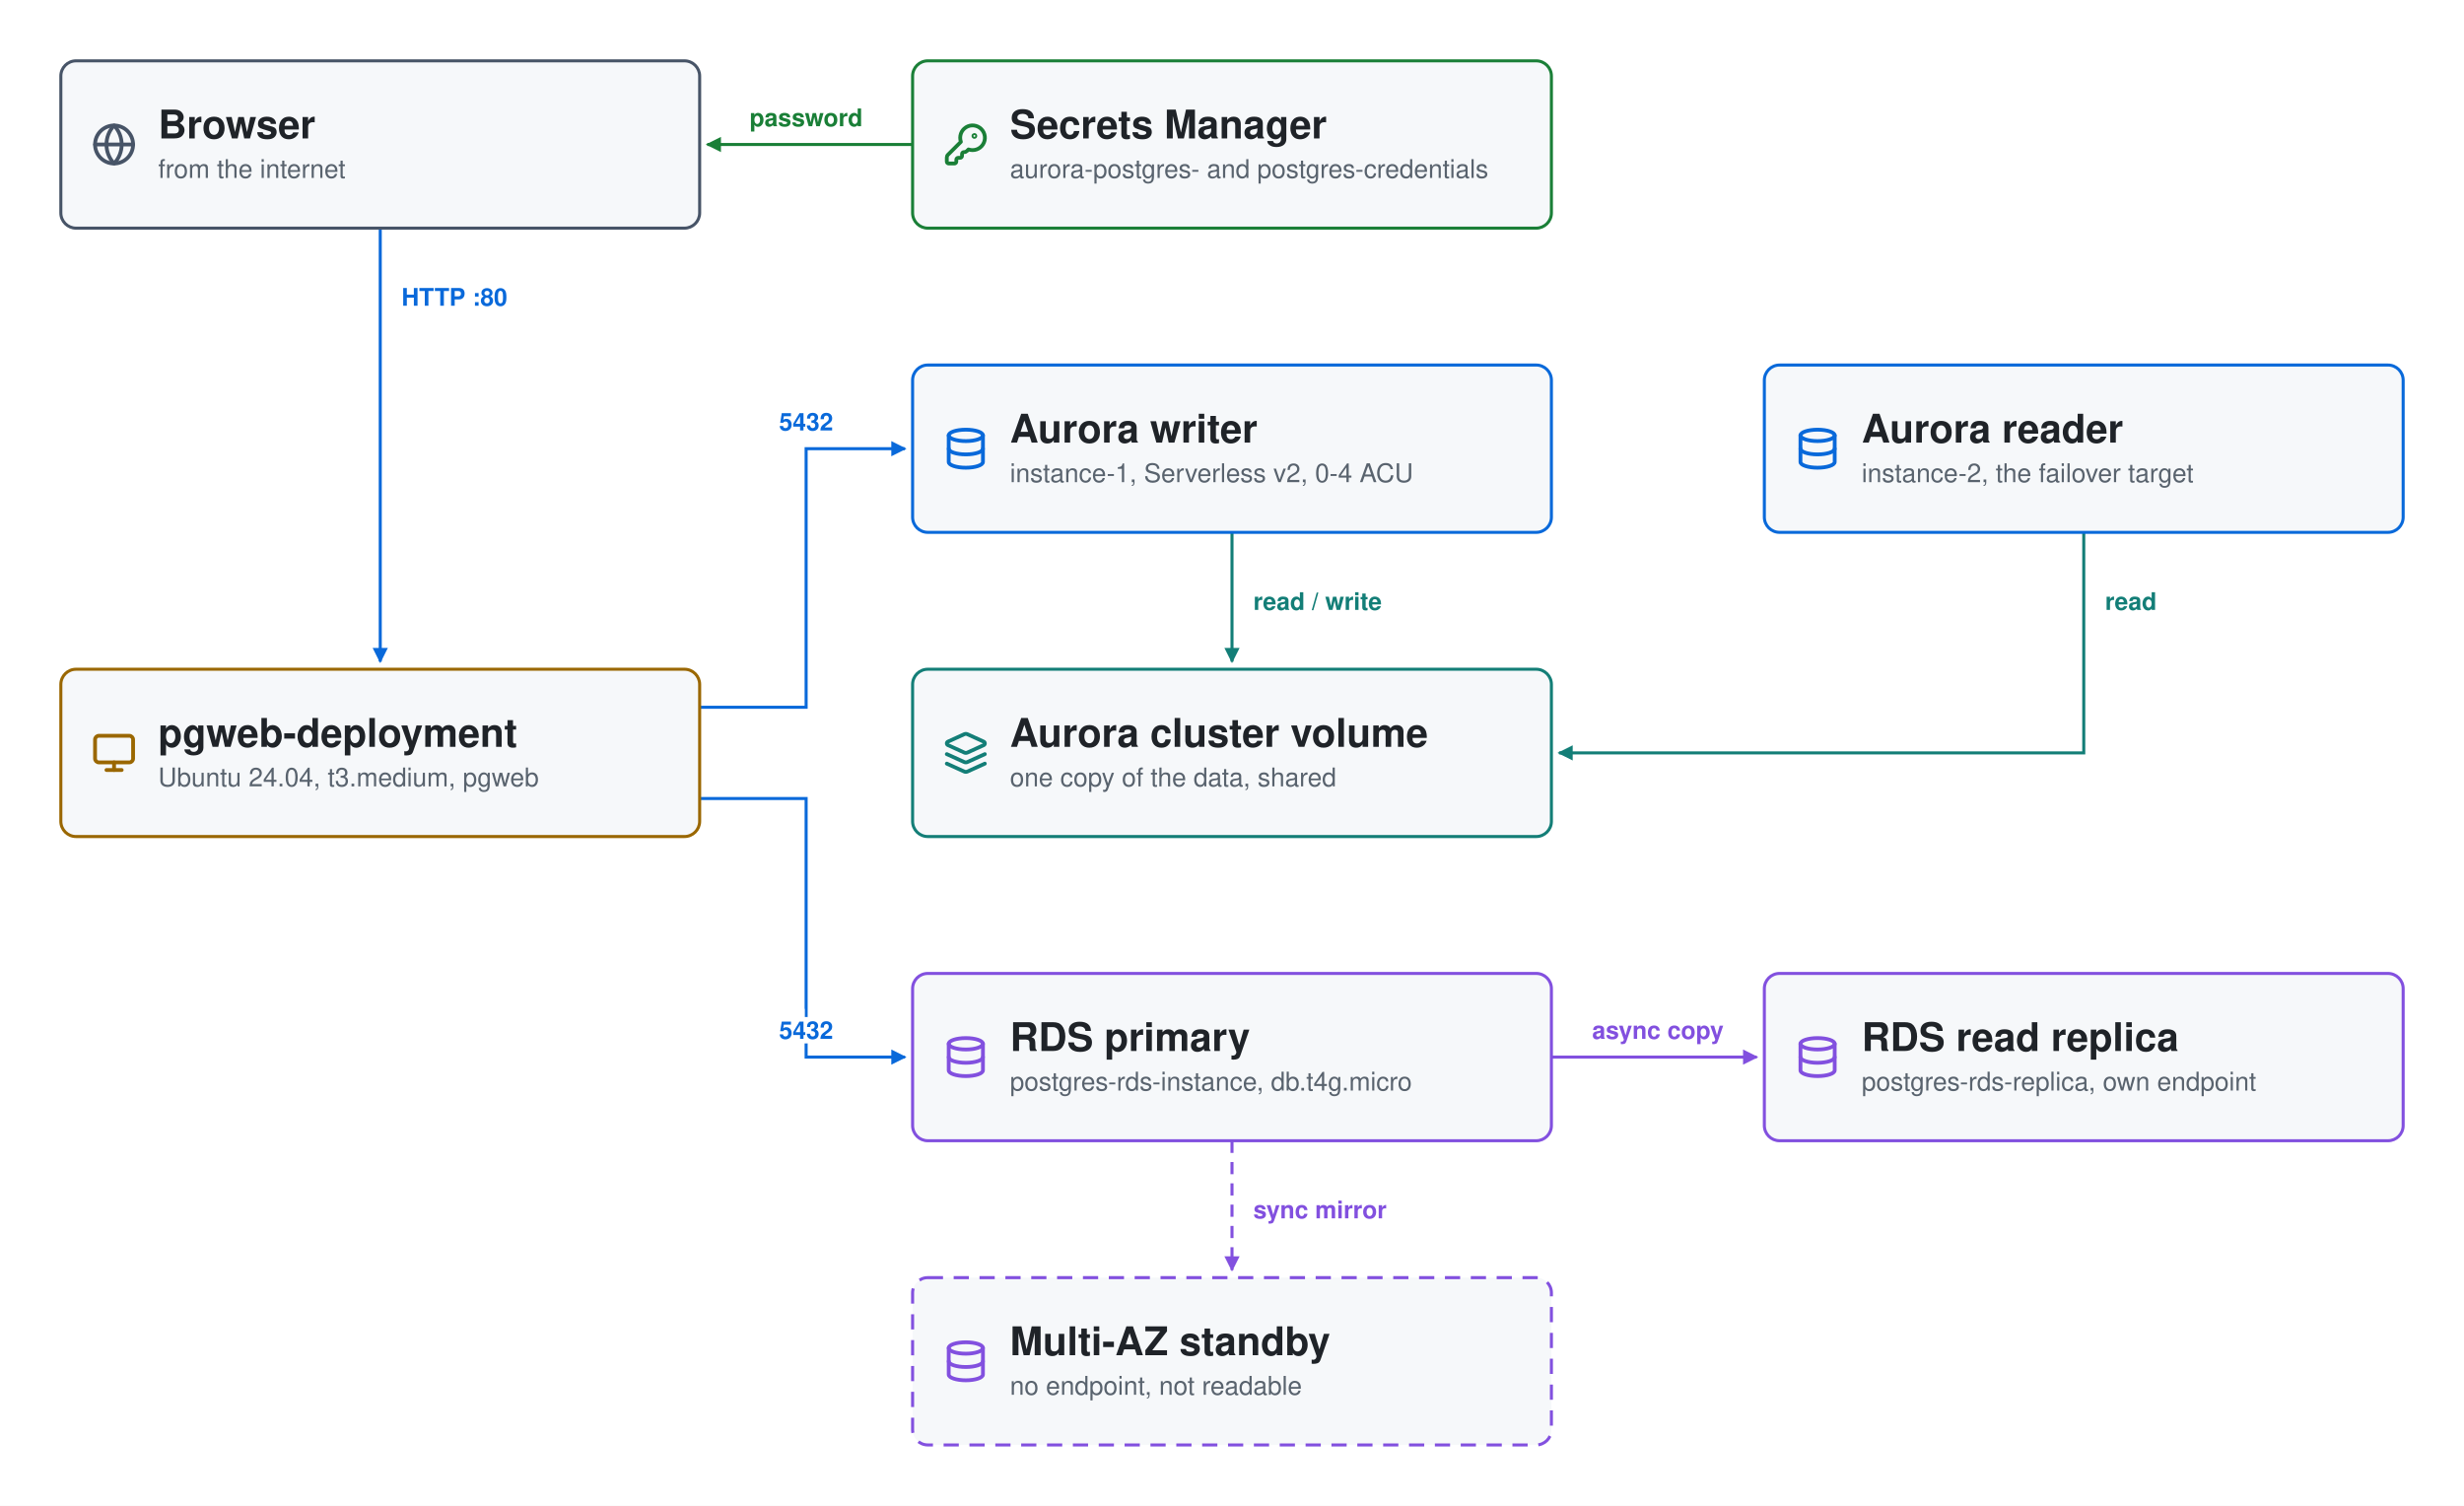
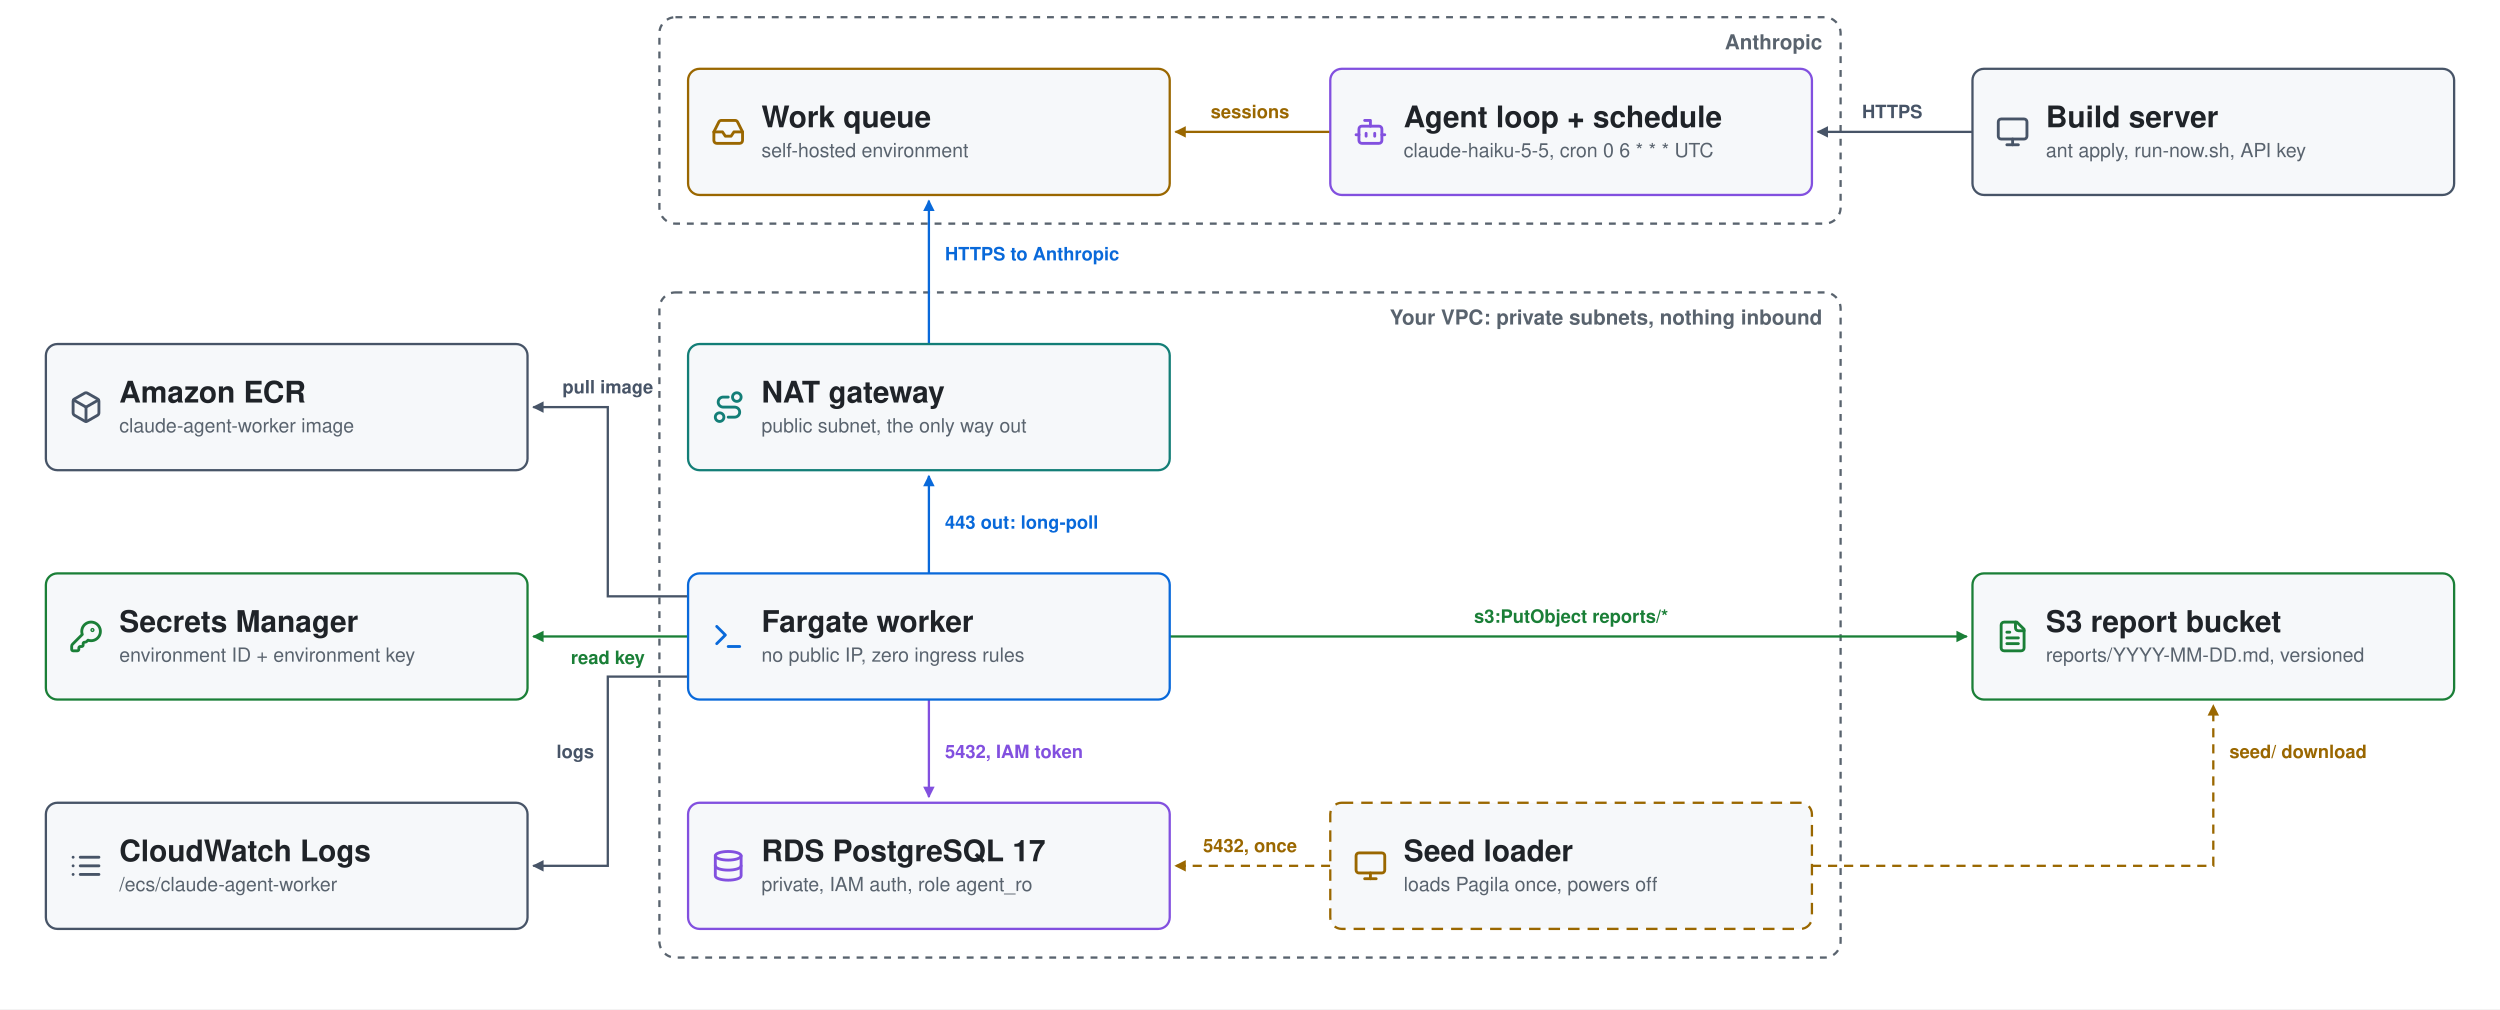
- <svg xmlns="http://www.w3.org/2000/svg" width="1620" height="990" viewBox="0 0 1620 990" role="img" aria-label="A browser reaches one pgweb host over HTTP, which connects to both PostgreSQL engines on port 5432. The Aurora PostgreSQL writer and reader both sit on one shared cluster volume, and the reader is the failover target. The RDS for PostgreSQL primary copies asynchronously to a read replica with its own endpoint and mirrors synchronously to a Multi-AZ standby that has no endpoint. The admin passwords are in Secrets Manager.">
+ <svg xmlns="http://www.w3.org/2000/svg" width="2180" height="880" viewBox="0 0 2180 880" role="img" aria-label="A Fargate worker in a private subnet of your VPC opens an outbound HTTPS long-poll through the NAT gateway to the Managed Agents work queue at Anthropic, where the agent loop and its 06:00 UTC schedule run; the build server drives that control plane with an API key. At start ECS pulls the worker image from ECR and injects the environment key from Secrets Manager, both from inside the task; the worker writes logs to CloudWatch. The agent's tool calls run in the worker: psql to a private RDS PostgreSQL 17 database on port 5432 with an IAM auth token, and s3:PutObject of the report to an S3 bucket. A seed loader host, run once, downloads the Pagila data from S3 and loads it into the database. No arrow enters the VPC.">
  <defs>
-     <marker id="a_e_pw" viewBox="0 0 10 10" refX="9" refY="5" markerWidth="5" markerHeight="5" orient="auto-start-reverse">
+     <marker id="a_e_ctl" viewBox="0 0 10 10" refX="9" refY="5" markerWidth="5" markerHeight="5" orient="auto-start-reverse">
+       <path d="M0,0 L10,5 L0,10 z" fill="#475467" />
+     </marker>
+     <marker id="a_e_work" viewBox="0 0 10 10" refX="9" refY="5" markerWidth="5" markerHeight="5" orient="auto-start-reverse">
+       <path d="M0,0 L10,5 L0,10 z" fill="#9a6700" />
+     </marker>
+     <marker id="a_e_poll" viewBox="0 0 10 10" refX="9" refY="5" markerWidth="5" markerHeight="5" orient="auto-start-reverse">
+       <path d="M0,0 L10,5 L0,10 z" fill="#0969da" />
+     </marker>
+     <marker id="a_e_nat" viewBox="0 0 10 10" refX="9" refY="5" markerWidth="5" markerHeight="5" orient="auto-start-reverse">
+       <path d="M0,0 L10,5 L0,10 z" fill="#0969da" />
+     </marker>
+     <marker id="a_e_img" viewBox="0 0 10 10" refX="9" refY="5" markerWidth="5" markerHeight="5" orient="auto-start-reverse">
+       <path d="M0,0 L10,5 L0,10 z" fill="#475467" />
+     </marker>
+     <marker id="a_e_sec" viewBox="0 0 10 10" refX="9" refY="5" markerWidth="5" markerHeight="5" orient="auto-start-reverse">
      <path d="M0,0 L10,5 L0,10 z" fill="#1a7f37" />
    </marker>
-     <marker id="a_e_http" viewBox="0 0 10 10" refX="9" refY="5" markerWidth="5" markerHeight="5" orient="auto-start-reverse">
-       <path d="M0,0 L10,5 L0,10 z" fill="#0969da" />
+     <marker id="a_e_log" viewBox="0 0 10 10" refX="9" refY="5" markerWidth="5" markerHeight="5" orient="auto-start-reverse">
+       <path d="M0,0 L10,5 L0,10 z" fill="#475467" />
    </marker>
-     <marker id="a_e_sql_a" viewBox="0 0 10 10" refX="9" refY="5" markerWidth="5" markerHeight="5" orient="auto-start-reverse">
-       <path d="M0,0 L10,5 L0,10 z" fill="#0969da" />
-     </marker>
-     <marker id="a_e_sql_r" viewBox="0 0 10 10" refX="9" refY="5" markerWidth="5" markerHeight="5" orient="auto-start-reverse">
-       <path d="M0,0 L10,5 L0,10 z" fill="#0969da" />
-     </marker>
-     <marker id="a_e_rw" viewBox="0 0 10 10" refX="9" refY="5" markerWidth="5" markerHeight="5" orient="auto-start-reverse">
-       <path d="M0,0 L10,5 L0,10 z" fill="#137e77" />
-     </marker>
-     <marker id="a_e_rd" viewBox="0 0 10 10" refX="9" refY="5" markerWidth="5" markerHeight="5" orient="auto-start-reverse">
-       <path d="M0,0 L10,5 L0,10 z" fill="#137e77" />
-     </marker>
-     <marker id="a_e_async" viewBox="0 0 10 10" refX="9" refY="5" markerWidth="5" markerHeight="5" orient="auto-start-reverse">
+     <marker id="a_e_pg" viewBox="0 0 10 10" refX="9" refY="5" markerWidth="5" markerHeight="5" orient="auto-start-reverse">
      <path d="M0,0 L10,5 L0,10 z" fill="#8250df" />
    </marker>
-     <marker id="a_e_sync" viewBox="0 0 10 10" refX="9" refY="5" markerWidth="5" markerHeight="5" orient="auto-start-reverse">
-       <path d="M0,0 L10,5 L0,10 z" fill="#8250df" />
+     <marker id="a_e_put" viewBox="0 0 10 10" refX="9" refY="5" markerWidth="5" markerHeight="5" orient="auto-start-reverse">
+       <path d="M0,0 L10,5 L0,10 z" fill="#1a7f37" />
+     </marker>
+     <marker id="a_e_seed" viewBox="0 0 10 10" refX="9" refY="5" markerWidth="5" markerHeight="5" orient="auto-start-reverse">
+       <path d="M0,0 L10,5 L0,10 z" fill="#9a6700" />
+     </marker>
+     <marker id="a_e_get" viewBox="0 0 10 10" refX="9" refY="5" markerWidth="5" markerHeight="5" orient="auto-start-reverse">
+       <path d="M0,0 L10,5 L0,10 z" fill="#9a6700" />
    </marker>
  </defs>
-   <rect width="1620" height="990" fill="#ffffff" />
-   <path d="M600,95.0 H465" fill="none" stroke="#1a7f37" stroke-width="2" marker-end="url(#a_e_pw)" />
-   <text x="530.0" y="83.0" text-anchor="middle" font-family="-apple-system, BlinkMacSystemFont, Segoe UI, Helvetica, Arial, sans-serif" font-size="16" font-weight="600" fill="#1a7f37" stroke="#ffffff" stroke-width="6" paint-order="stroke">password</text>
-   <path d="M250.0,150 V435" fill="none" stroke="#0969da" stroke-width="2" marker-end="url(#a_e_http)" />
-   <text x="264.0" y="201.0" text-anchor="start" font-family="-apple-system, BlinkMacSystemFont, Segoe UI, Helvetica, Arial, sans-serif" font-size="16" font-weight="600" fill="#0969da" stroke="#ffffff" stroke-width="6" paint-order="stroke">HTTP :80</text>
-   <path d="M460,465.0 H530.0 V295.0 H595" fill="none" stroke="#0969da" stroke-width="2" marker-end="url(#a_e_sql_a)" />
-   <text x="530.0" y="283.0" text-anchor="middle" font-family="-apple-system, BlinkMacSystemFont, Segoe UI, Helvetica, Arial, sans-serif" font-size="16" font-weight="600" fill="#0969da" stroke="#ffffff" stroke-width="6" paint-order="stroke">5432</text>
-   <path d="M460,525.0 H530.0 V695.0 H595" fill="none" stroke="#0969da" stroke-width="2" marker-end="url(#a_e_sql_r)" />
-   <text x="530.0" y="683.0" text-anchor="middle" font-family="-apple-system, BlinkMacSystemFont, Segoe UI, Helvetica, Arial, sans-serif" font-size="16" font-weight="600" fill="#0969da" stroke="#ffffff" stroke-width="6" paint-order="stroke">5432</text>
-   <path d="M810.0,350 V435" fill="none" stroke="#137e77" stroke-width="2" marker-end="url(#a_e_rw)" />
-   <text x="824.0" y="401.0" text-anchor="start" font-family="-apple-system, BlinkMacSystemFont, Segoe UI, Helvetica, Arial, sans-serif" font-size="16" font-weight="600" fill="#137e77" stroke="#ffffff" stroke-width="6" paint-order="stroke">read / write</text>
-   <path d="M1370.0,350 V495.0 H1025" fill="none" stroke="#137e77" stroke-width="2" marker-end="url(#a_e_rd)" />
-   <text x="1384.0" y="401.0" text-anchor="start" font-family="-apple-system, BlinkMacSystemFont, Segoe UI, Helvetica, Arial, sans-serif" font-size="16" font-weight="600" fill="#137e77" stroke="#ffffff" stroke-width="6" paint-order="stroke">read</text>
-   <path d="M1020,695.0 H1155" fill="none" stroke="#8250df" stroke-width="2" marker-end="url(#a_e_async)" />
-   <text x="1090.0" y="683.0" text-anchor="middle" font-family="-apple-system, BlinkMacSystemFont, Segoe UI, Helvetica, Arial, sans-serif" font-size="16" font-weight="600" fill="#8250df" stroke="#ffffff" stroke-width="6" paint-order="stroke">async copy</text>
-   <path d="M810.0,750 V835" fill="none" stroke="#8250df" stroke-width="2" stroke-dasharray="8 6" marker-end="url(#a_e_sync)" />
-   <text x="824.0" y="801.0" text-anchor="start" font-family="-apple-system, BlinkMacSystemFont, Segoe UI, Helvetica, Arial, sans-serif" font-size="16" font-weight="600" fill="#8250df" stroke="#ffffff" stroke-width="6" paint-order="stroke">sync mirror</text>
-   <rect x="40" y="40" width="420" height="110" rx="10" ry="10" fill="#f6f8fa" stroke="#475467" stroke-width="2" />
-   <g transform="translate(60,80.0) scale(1.25)" fill="none" stroke="#475467" stroke-width="2" stroke-linecap="round" stroke-linejoin="round">
-     <circle cx="12" cy="12" r="10" />
-     <path d="M12 2a14.5 14.5 0 0 0 0 20 14.5 14.5 0 0 0 0-20" />
-     <path d="M2 12h20" />
+   <rect width="2180" height="880" fill="#ffffff" />
+   <rect x="575" y="15" width="1030" height="180" rx="14" fill="none" stroke="#59636e" stroke-width="2" stroke-dasharray="6 6" />
+   <text x="1589" y="43" text-anchor="end" font-family="-apple-system, BlinkMacSystemFont, Segoe UI, Helvetica, Arial, sans-serif" font-size="18" font-weight="600" fill="#59636e">Anthropic</text>
+   <rect x="575" y="255" width="1030" height="580" rx="14" fill="none" stroke="#59636e" stroke-width="2" stroke-dasharray="6 6" />
+   <text x="1589" y="283" text-anchor="end" font-family="-apple-system, BlinkMacSystemFont, Segoe UI, Helvetica, Arial, sans-serif" font-size="18" font-weight="600" fill="#59636e">Your VPC: private subnets, nothing inbound</text>
+   <path d="M1720,115.0 H1585" fill="none" stroke="#475467" stroke-width="2" marker-end="url(#a_e_ctl)" />
+   <text x="1650.0" y="103.0" text-anchor="middle" font-family="-apple-system, BlinkMacSystemFont, Segoe UI, Helvetica, Arial, sans-serif" font-size="16" font-weight="600" fill="#475467" stroke="#ffffff" stroke-width="6" paint-order="stroke">HTTPS</text>
+   <path d="M1160,115.0 H1025" fill="none" stroke="#9a6700" stroke-width="2" marker-end="url(#a_e_work)" />
+   <text x="1090.0" y="103.0" text-anchor="middle" font-family="-apple-system, BlinkMacSystemFont, Segoe UI, Helvetica, Arial, sans-serif" font-size="16" font-weight="600" fill="#9a6700" stroke="#ffffff" stroke-width="6" paint-order="stroke">sessions</text>
+   <path d="M810.0,500 V415" fill="none" stroke="#0969da" stroke-width="2" marker-end="url(#a_e_poll)" />
+   <text x="824.0" y="461.0" text-anchor="start" font-family="-apple-system, BlinkMacSystemFont, Segoe UI, Helvetica, Arial, sans-serif" font-size="16" font-weight="600" fill="#0969da" stroke="#ffffff" stroke-width="6" paint-order="stroke">443 out: long-poll</text>
+   <path d="M810.0,300 V175" fill="none" stroke="#0969da" stroke-width="2" marker-end="url(#a_e_nat)" />
+   <text x="824.0" y="227" text-anchor="start" font-family="-apple-system, BlinkMacSystemFont, Segoe UI, Helvetica, Arial, sans-serif" font-size="16" font-weight="600" fill="#0969da" stroke="#ffffff" stroke-width="6" paint-order="stroke">HTTPS to Anthropic</text>
+   <path d="M600,520.0 H530.0 V355.0 H465" fill="none" stroke="#475467" stroke-width="2" marker-end="url(#a_e_img)" />
+   <text x="530.0" y="343.0" text-anchor="middle" font-family="-apple-system, BlinkMacSystemFont, Segoe UI, Helvetica, Arial, sans-serif" font-size="16" font-weight="600" fill="#475467" stroke="#ffffff" stroke-width="6" paint-order="stroke">pull image</text>
+   <path d="M600,555.0 H465" fill="none" stroke="#1a7f37" stroke-width="2" marker-end="url(#a_e_sec)" />
+   <text x="530.0" y="579.0" text-anchor="middle" font-family="-apple-system, BlinkMacSystemFont, Segoe UI, Helvetica, Arial, sans-serif" font-size="16" font-weight="600" fill="#1a7f37" stroke="#ffffff" stroke-width="6" paint-order="stroke">read key</text>
+   <path d="M600,590.0 H530.0 V755.0 H465" fill="none" stroke="#475467" stroke-width="2" marker-end="url(#a_e_log)" />
+   <text x="518.0" y="661.0" text-anchor="end" font-family="-apple-system, BlinkMacSystemFont, Segoe UI, Helvetica, Arial, sans-serif" font-size="16" font-weight="600" fill="#475467" stroke="#ffffff" stroke-width="6" paint-order="stroke">logs</text>
+   <path d="M810.0,610 V695" fill="none" stroke="#8250df" stroke-width="2" marker-end="url(#a_e_pg)" />
+   <text x="824.0" y="661.0" text-anchor="start" font-family="-apple-system, BlinkMacSystemFont, Segoe UI, Helvetica, Arial, sans-serif" font-size="16" font-weight="600" fill="#8250df" stroke="#ffffff" stroke-width="6" paint-order="stroke">5432, IAM token</text>
+   <path d="M1020,555.0 H1715" fill="none" stroke="#1a7f37" stroke-width="2" marker-end="url(#a_e_put)" />
+   <text x="1370.0" y="543.0" text-anchor="middle" font-family="-apple-system, BlinkMacSystemFont, Segoe UI, Helvetica, Arial, sans-serif" font-size="16" font-weight="600" fill="#1a7f37" stroke="#ffffff" stroke-width="6" paint-order="stroke">s3:PutObject reports/*</text>
+   <path d="M1160,755.0 H1025" fill="none" stroke="#9a6700" stroke-width="2" stroke-dasharray="8 6" marker-end="url(#a_e_seed)" />
+   <text x="1090.0" y="743.0" text-anchor="middle" font-family="-apple-system, BlinkMacSystemFont, Segoe UI, Helvetica, Arial, sans-serif" font-size="16" font-weight="600" fill="#9a6700" stroke="#ffffff" stroke-width="6" paint-order="stroke">5432, once</text>
+   <path d="M1580,755.0 H1930.0 V615" fill="none" stroke="#9a6700" stroke-width="2" stroke-dasharray="8 6" marker-end="url(#a_e_get)" />
+   <text x="1944.0" y="661.0" text-anchor="start" font-family="-apple-system, BlinkMacSystemFont, Segoe UI, Helvetica, Arial, sans-serif" font-size="16" font-weight="600" fill="#9a6700" stroke="#ffffff" stroke-width="6" paint-order="stroke">seed/ download</text>
+   <rect x="600" y="60" width="420" height="110" rx="10" ry="10" fill="#f6f8fa" stroke="#9a6700" stroke-width="2" />
+   <g transform="translate(620,100.0) scale(1.25)" fill="none" stroke="#9a6700" stroke-width="2" stroke-linecap="round" stroke-linejoin="round">
+     <polyline points="22 12 16 12 14 15 10 15 8 12 2 12" />
+     <path d="M5.45 5.11 2 12v6a2 2 0 0 0 2 2h16a2 2 0 0 0 2-2v-6l-3.45-6.89A2 2 0 0 0 16.76 4H7.24a2 2 0 0 0-1.79 1.11z" />
  </g>
-   <text x="104.0" y="91.0" font-family="-apple-system, BlinkMacSystemFont, Segoe UI, Helvetica, Arial, sans-serif" font-size="26" font-weight="600" fill="#1f2328">Browser</text>
-   <text x="104.0" y="117.0" font-family="-apple-system, BlinkMacSystemFont, Segoe UI, Helvetica, Arial, sans-serif" font-size="17" fill="#59636e">from the internet</text>
-   <rect x="600" y="40" width="420" height="110" rx="10" ry="10" fill="#f6f8fa" stroke="#1a7f37" stroke-width="2" />
-   <g transform="translate(620,80.0) scale(1.25)" fill="none" stroke="#1a7f37" stroke-width="2" stroke-linecap="round" stroke-linejoin="round">
+   <text x="664.0" y="111.0" font-family="-apple-system, BlinkMacSystemFont, Segoe UI, Helvetica, Arial, sans-serif" font-size="26" font-weight="600" fill="#1f2328">Work queue</text>
+   <text x="664.0" y="137.0" font-family="-apple-system, BlinkMacSystemFont, Segoe UI, Helvetica, Arial, sans-serif" font-size="17" fill="#59636e">self-hosted environment</text>
+   <rect x="1160" y="60" width="420" height="110" rx="10" ry="10" fill="#f6f8fa" stroke="#8250df" stroke-width="2" />
+   <g transform="translate(1180,100.0) scale(1.25)" fill="none" stroke="#8250df" stroke-width="2" stroke-linecap="round" stroke-linejoin="round">
+     <path d="M12 8V4H8" />
+     <rect width="16" height="12" x="4" y="8" rx="2" />
+     <path d="M2 14h2" />
+     <path d="M20 14h2" />
+     <path d="M15 13v2" />
+     <path d="M9 13v2" />
+   </g>
+   <text x="1224.0" y="111.0" font-family="-apple-system, BlinkMacSystemFont, Segoe UI, Helvetica, Arial, sans-serif" font-size="26" font-weight="600" fill="#1f2328">Agent loop + schedule</text>
+   <text x="1224.0" y="137.0" font-family="-apple-system, BlinkMacSystemFont, Segoe UI, Helvetica, Arial, sans-serif" font-size="17" fill="#59636e">claude-haiku-5-5, cron 0 6 * * * UTC</text>
+   <rect x="1720" y="60" width="420" height="110" rx="10" ry="10" fill="#f6f8fa" stroke="#475467" stroke-width="2" />
+   <g transform="translate(1740,100.0) scale(1.25)" fill="none" stroke="#475467" stroke-width="2" stroke-linecap="round" stroke-linejoin="round">
+     <rect width="20" height="14" x="2" y="3" rx="2" />
+     <line x1="8" x2="16" y1="21" y2="21" />
+     <line x1="12" x2="12" y1="17" y2="21" />
+   </g>
+   <text x="1784.0" y="111.0" font-family="-apple-system, BlinkMacSystemFont, Segoe UI, Helvetica, Arial, sans-serif" font-size="26" font-weight="600" fill="#1f2328">Build server</text>
+   <text x="1784.0" y="137.0" font-family="-apple-system, BlinkMacSystemFont, Segoe UI, Helvetica, Arial, sans-serif" font-size="17" fill="#59636e">ant apply, run-now.sh, API key</text>
+   <rect x="40" y="300" width="420" height="110" rx="10" ry="10" fill="#f6f8fa" stroke="#475467" stroke-width="2" />
+   <g transform="translate(60,340.0) scale(1.25)" fill="none" stroke="#475467" stroke-width="2" stroke-linecap="round" stroke-linejoin="round">
+     <path d="M21 8a2 2 0 0 0-1-1.73l-7-4a2 2 0 0 0-2 0l-7 4A2 2 0 0 0 3 8v8a2 2 0 0 0 1 1.73l7 4a2 2 0 0 0 2 0l7-4A2 2 0 0 0 21 16Z" />
+     <path d="m3.3 7 8.7 5 8.7-5" />
+     <path d="M12 22V12" />
+   </g>
+   <text x="104.0" y="351.0" font-family="-apple-system, BlinkMacSystemFont, Segoe UI, Helvetica, Arial, sans-serif" font-size="26" font-weight="600" fill="#1f2328">Amazon ECR</text>
+   <text x="104.0" y="377.0" font-family="-apple-system, BlinkMacSystemFont, Segoe UI, Helvetica, Arial, sans-serif" font-size="17" fill="#59636e">claude-agent-worker image</text>
+   <rect x="600" y="300" width="420" height="110" rx="10" ry="10" fill="#f6f8fa" stroke="#137e77" stroke-width="2" />
+   <g transform="translate(620,340.0) scale(1.25)" fill="none" stroke="#137e77" stroke-width="2" stroke-linecap="round" stroke-linejoin="round">
+     <circle cx="6" cy="19" r="3" />
+     <circle cx="18" cy="5" r="3" />
+     <path d="M12 19h4.5a3.5 3.5 0 0 0 0-7h-8a3.5 3.5 0 0 1 0-7H12" />
+   </g>
+   <text x="664.0" y="351.0" font-family="-apple-system, BlinkMacSystemFont, Segoe UI, Helvetica, Arial, sans-serif" font-size="26" font-weight="600" fill="#1f2328">NAT gateway</text>
+   <text x="664.0" y="377.0" font-family="-apple-system, BlinkMacSystemFont, Segoe UI, Helvetica, Arial, sans-serif" font-size="17" fill="#59636e">public subnet, the only way out</text>
+   <rect x="40" y="500" width="420" height="110" rx="10" ry="10" fill="#f6f8fa" stroke="#1a7f37" stroke-width="2" />
+   <g transform="translate(60,540.0) scale(1.25)" fill="none" stroke="#1a7f37" stroke-width="2" stroke-linecap="round" stroke-linejoin="round">
    <path d="M2.586 17.414A2 2 0 0 0 2 18.828V21a1 1 0 0 0 1 1h3a1 1 0 0 0 1-1v-1a1 1 0 0 1 1-1h1a1 1 0 0 0 1-1v-1a1 1 0 0 1 1-1h.172a2 2 0 0 0 1.414-.586l.814-.814a6.5 6.5 0 1 0-4-4z" />
    <circle cx="16.5" cy="7.5" r=".5" />
  </g>
-   <text x="664.0" y="91.0" font-family="-apple-system, BlinkMacSystemFont, Segoe UI, Helvetica, Arial, sans-serif" font-size="26" font-weight="600" fill="#1f2328">Secrets Manager</text>
-   <text x="664.0" y="117.0" font-family="-apple-system, BlinkMacSystemFont, Segoe UI, Helvetica, Arial, sans-serif" font-size="17" fill="#59636e">aurora-postgres- and postgres-credentials</text>
-   <rect x="600" y="240" width="420" height="110" rx="10" ry="10" fill="#f6f8fa" stroke="#0969da" stroke-width="2" />
-   <g transform="translate(620,280.0) scale(1.25)" fill="none" stroke="#0969da" stroke-width="2" stroke-linecap="round" stroke-linejoin="round">
+   <text x="104.0" y="551.0" font-family="-apple-system, BlinkMacSystemFont, Segoe UI, Helvetica, Arial, sans-serif" font-size="26" font-weight="600" fill="#1f2328">Secrets Manager</text>
+   <text x="104.0" y="577.0" font-family="-apple-system, BlinkMacSystemFont, Segoe UI, Helvetica, Arial, sans-serif" font-size="17" fill="#59636e">environment ID + environment key</text>
+   <rect x="600" y="500" width="420" height="110" rx="10" ry="10" fill="#f6f8fa" stroke="#0969da" stroke-width="2" />
+   <g transform="translate(620,540.0) scale(1.25)" fill="none" stroke="#0969da" stroke-width="2" stroke-linecap="round" stroke-linejoin="round">
+     <polyline points="4 17 10 11 4 5" />
+     <line x1="12" x2="20" y1="19" y2="19" />
+   </g>
+   <text x="664.0" y="551.0" font-family="-apple-system, BlinkMacSystemFont, Segoe UI, Helvetica, Arial, sans-serif" font-size="26" font-weight="600" fill="#1f2328">Fargate worker</text>
+   <text x="664.0" y="577.0" font-family="-apple-system, BlinkMacSystemFont, Segoe UI, Helvetica, Arial, sans-serif" font-size="17" fill="#59636e">no public IP, zero ingress rules</text>
+   <rect x="1720" y="500" width="420" height="110" rx="10" ry="10" fill="#f6f8fa" stroke="#1a7f37" stroke-width="2" />
+   <g transform="translate(1740,540.0) scale(1.25)" fill="none" stroke="#1a7f37" stroke-width="2" stroke-linecap="round" stroke-linejoin="round">
+     <path d="M15 2H6a2 2 0 0 0-2 2v16a2 2 0 0 0 2 2h12a2 2 0 0 0 2-2V7Z" />
+     <path d="M14 2v4a2 2 0 0 0 2 2h4" />
+     <path d="M16 13H8" />
+     <path d="M16 17H8" />
+     <path d="M10 9H8" />
+   </g>
+   <text x="1784.0" y="551.0" font-family="-apple-system, BlinkMacSystemFont, Segoe UI, Helvetica, Arial, sans-serif" font-size="26" font-weight="600" fill="#1f2328">S3 report bucket</text>
+   <text x="1784.0" y="577.0" font-family="-apple-system, BlinkMacSystemFont, Segoe UI, Helvetica, Arial, sans-serif" font-size="17" fill="#59636e">reports/YYYY-MM-DD.md, versioned</text>
+   <rect x="40" y="700" width="420" height="110" rx="10" ry="10" fill="#f6f8fa" stroke="#475467" stroke-width="2" />
+   <g transform="translate(60,740.0) scale(1.25)" fill="none" stroke="#475467" stroke-width="2" stroke-linecap="round" stroke-linejoin="round">
+     <path d="M3 6h.01" />
+     <path d="M3 12h.01" />
+     <path d="M3 18h.01" />
+     <path d="M8 6h13" />
+     <path d="M8 12h13" />
+     <path d="M8 18h13" />
+   </g>
+   <text x="104.0" y="751.0" font-family="-apple-system, BlinkMacSystemFont, Segoe UI, Helvetica, Arial, sans-serif" font-size="26" font-weight="600" fill="#1f2328">CloudWatch Logs</text>
+   <text x="104.0" y="777.0" font-family="-apple-system, BlinkMacSystemFont, Segoe UI, Helvetica, Arial, sans-serif" font-size="17" fill="#59636e">/ecs/claude-agent-worker</text>
+   <rect x="600" y="700" width="420" height="110" rx="10" ry="10" fill="#f6f8fa" stroke="#8250df" stroke-width="2" />
+   <g transform="translate(620,740.0) scale(1.25)" fill="none" stroke="#8250df" stroke-width="2" stroke-linecap="round" stroke-linejoin="round">
    <ellipse cx="12" cy="5" rx="9" ry="3" />
    <path d="M3 5V19A9 3 0 0 0 21 19V5" />
    <path d="M3 12A9 3 0 0 0 21 12" />
  </g>
-   <text x="664.0" y="291.0" font-family="-apple-system, BlinkMacSystemFont, Segoe UI, Helvetica, Arial, sans-serif" font-size="26" font-weight="600" fill="#1f2328">Aurora writer</text>
-   <text x="664.0" y="317.0" font-family="-apple-system, BlinkMacSystemFont, Segoe UI, Helvetica, Arial, sans-serif" font-size="17" fill="#59636e">instance-1, Serverless v2, 0-4 ACU</text>
-   <rect x="1160" y="240" width="420" height="110" rx="10" ry="10" fill="#f6f8fa" stroke="#0969da" stroke-width="2" />
-   <g transform="translate(1180,280.0) scale(1.25)" fill="none" stroke="#0969da" stroke-width="2" stroke-linecap="round" stroke-linejoin="round">
-     <ellipse cx="12" cy="5" rx="9" ry="3" />
-     <path d="M3 5V19A9 3 0 0 0 21 19V5" />
-     <path d="M3 12A9 3 0 0 0 21 12" />
-   </g>
-   <text x="1224.0" y="291.0" font-family="-apple-system, BlinkMacSystemFont, Segoe UI, Helvetica, Arial, sans-serif" font-size="26" font-weight="600" fill="#1f2328">Aurora reader</text>
-   <text x="1224.0" y="317.0" font-family="-apple-system, BlinkMacSystemFont, Segoe UI, Helvetica, Arial, sans-serif" font-size="17" fill="#59636e">instance-2, the failover target</text>
-   <rect x="40" y="440" width="420" height="110" rx="10" ry="10" fill="#f6f8fa" stroke="#9a6700" stroke-width="2" />
-   <g transform="translate(60,480.0) scale(1.25)" fill="none" stroke="#9a6700" stroke-width="2" stroke-linecap="round" stroke-linejoin="round">
+   <text x="664.0" y="751.0" font-family="-apple-system, BlinkMacSystemFont, Segoe UI, Helvetica, Arial, sans-serif" font-size="26" font-weight="600" fill="#1f2328">RDS PostgreSQL 17</text>
+   <text x="664.0" y="777.0" font-family="-apple-system, BlinkMacSystemFont, Segoe UI, Helvetica, Arial, sans-serif" font-size="17" fill="#59636e">private, IAM auth, role agent_ro</text>
+   <rect x="1160" y="700" width="420" height="110" rx="10" ry="10" fill="#f6f8fa" stroke="#9a6700" stroke-width="2" stroke-dasharray="10 7" />
+   <g transform="translate(1180,740.0) scale(1.25)" fill="none" stroke="#9a6700" stroke-width="2" stroke-linecap="round" stroke-linejoin="round">
    <rect width="20" height="14" x="2" y="3" rx="2" />
    <line x1="8" x2="16" y1="21" y2="21" />
    <line x1="12" x2="12" y1="17" y2="21" />
  </g>
-   <text x="104.0" y="491.0" font-family="-apple-system, BlinkMacSystemFont, Segoe UI, Helvetica, Arial, sans-serif" font-size="26" font-weight="600" fill="#1f2328">pgweb-deployment</text>
-   <text x="104.0" y="517.0" font-family="-apple-system, BlinkMacSystemFont, Segoe UI, Helvetica, Arial, sans-serif" font-size="17" fill="#59636e">Ubuntu 24.04, t3.medium, pgweb</text>
-   <rect x="600" y="440" width="420" height="110" rx="10" ry="10" fill="#f6f8fa" stroke="#137e77" stroke-width="2" />
-   <g transform="translate(620,480.0) scale(1.25)" fill="none" stroke="#137e77" stroke-width="2" stroke-linecap="round" stroke-linejoin="round">
-     <path d="m12.83 2.18a2 2 0 0 0-1.66 0L2.6 6.08a1 1 0 0 0 0 1.83l8.58 3.91a2 2 0 0 0 1.66 0l8.58-3.9a1 1 0 0 0 0-1.83Z" />
-     <path d="m22 17.65-9.17 4.16a2 2 0 0 1-1.66 0L2 17.65" />
-     <path d="m22 12.65-9.17 4.16a2 2 0 0 1-1.66 0L2 12.65" />
-   </g>
-   <text x="664.0" y="491.0" font-family="-apple-system, BlinkMacSystemFont, Segoe UI, Helvetica, Arial, sans-serif" font-size="26" font-weight="600" fill="#1f2328">Aurora cluster volume</text>
-   <text x="664.0" y="517.0" font-family="-apple-system, BlinkMacSystemFont, Segoe UI, Helvetica, Arial, sans-serif" font-size="17" fill="#59636e">one copy of the data, shared</text>
-   <rect x="600" y="640" width="420" height="110" rx="10" ry="10" fill="#f6f8fa" stroke="#8250df" stroke-width="2" />
-   <g transform="translate(620,680.0) scale(1.25)" fill="none" stroke="#8250df" stroke-width="2" stroke-linecap="round" stroke-linejoin="round">
-     <ellipse cx="12" cy="5" rx="9" ry="3" />
-     <path d="M3 5V19A9 3 0 0 0 21 19V5" />
-     <path d="M3 12A9 3 0 0 0 21 12" />
-   </g>
-   <text x="664.0" y="691.0" font-family="-apple-system, BlinkMacSystemFont, Segoe UI, Helvetica, Arial, sans-serif" font-size="26" font-weight="600" fill="#1f2328">RDS primary</text>
-   <text x="664.0" y="717.0" font-family="-apple-system, BlinkMacSystemFont, Segoe UI, Helvetica, Arial, sans-serif" font-size="17" fill="#59636e">postgres-rds-instance, db.t4g.micro</text>
-   <rect x="1160" y="640" width="420" height="110" rx="10" ry="10" fill="#f6f8fa" stroke="#8250df" stroke-width="2" />
-   <g transform="translate(1180,680.0) scale(1.25)" fill="none" stroke="#8250df" stroke-width="2" stroke-linecap="round" stroke-linejoin="round">
-     <ellipse cx="12" cy="5" rx="9" ry="3" />
-     <path d="M3 5V19A9 3 0 0 0 21 19V5" />
-     <path d="M3 12A9 3 0 0 0 21 12" />
-   </g>
-   <text x="1224.0" y="691.0" font-family="-apple-system, BlinkMacSystemFont, Segoe UI, Helvetica, Arial, sans-serif" font-size="26" font-weight="600" fill="#1f2328">RDS read replica</text>
-   <text x="1224.0" y="717.0" font-family="-apple-system, BlinkMacSystemFont, Segoe UI, Helvetica, Arial, sans-serif" font-size="17" fill="#59636e">postgres-rds-replica, own endpoint</text>
-   <rect x="600" y="840" width="420" height="110" rx="10" ry="10" fill="#f6f8fa" stroke="#8250df" stroke-width="2" stroke-dasharray="10 7" />
-   <g transform="translate(620,880.0) scale(1.25)" fill="none" stroke="#8250df" stroke-width="2" stroke-linecap="round" stroke-linejoin="round">
-     <ellipse cx="12" cy="5" rx="9" ry="3" />
-     <path d="M3 5V19A9 3 0 0 0 21 19V5" />
-     <path d="M3 12A9 3 0 0 0 21 12" />
-   </g>
-   <text x="664.0" y="891.0" font-family="-apple-system, BlinkMacSystemFont, Segoe UI, Helvetica, Arial, sans-serif" font-size="26" font-weight="600" fill="#1f2328">Multi-AZ standby</text>
-   <text x="664.0" y="917.0" font-family="-apple-system, BlinkMacSystemFont, Segoe UI, Helvetica, Arial, sans-serif" font-size="17" fill="#59636e">no endpoint, not readable</text>
+   <text x="1224.0" y="751.0" font-family="-apple-system, BlinkMacSystemFont, Segoe UI, Helvetica, Arial, sans-serif" font-size="26" font-weight="600" fill="#1f2328">Seed loader</text>
+   <text x="1224.0" y="777.0" font-family="-apple-system, BlinkMacSystemFont, Segoe UI, Helvetica, Arial, sans-serif" font-size="17" fill="#59636e">loads Pagila once, powers off</text>
</svg>
